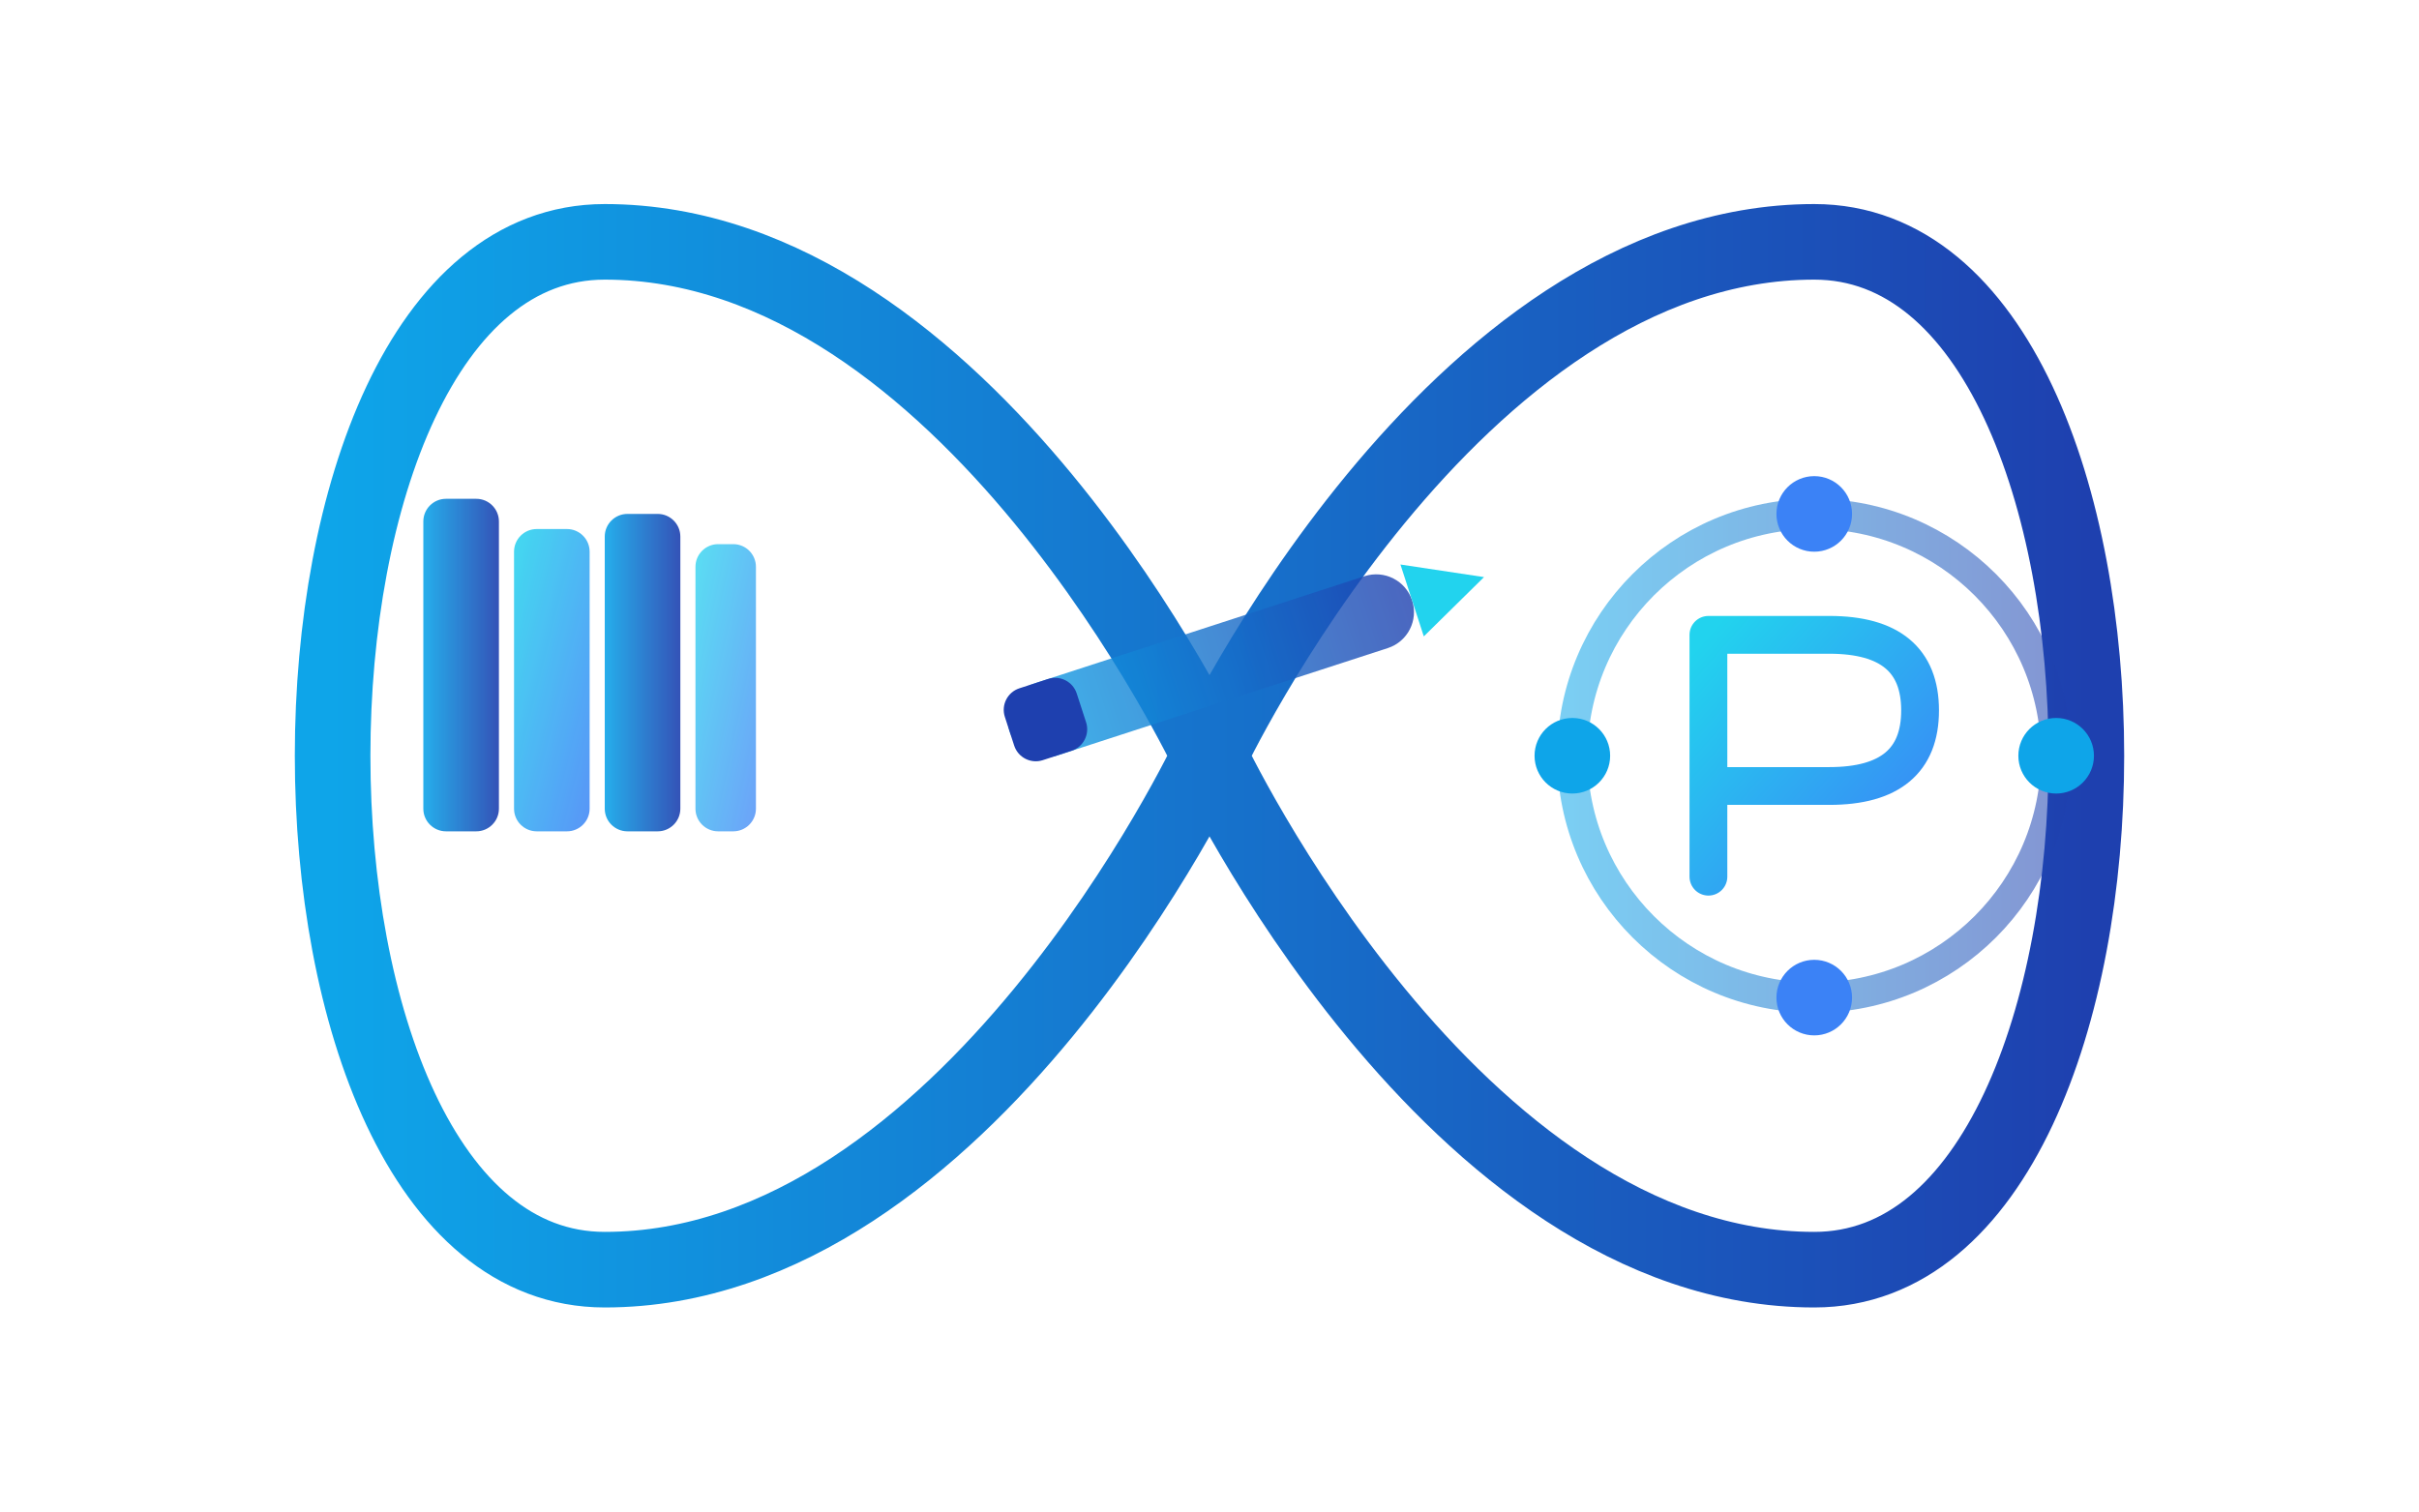
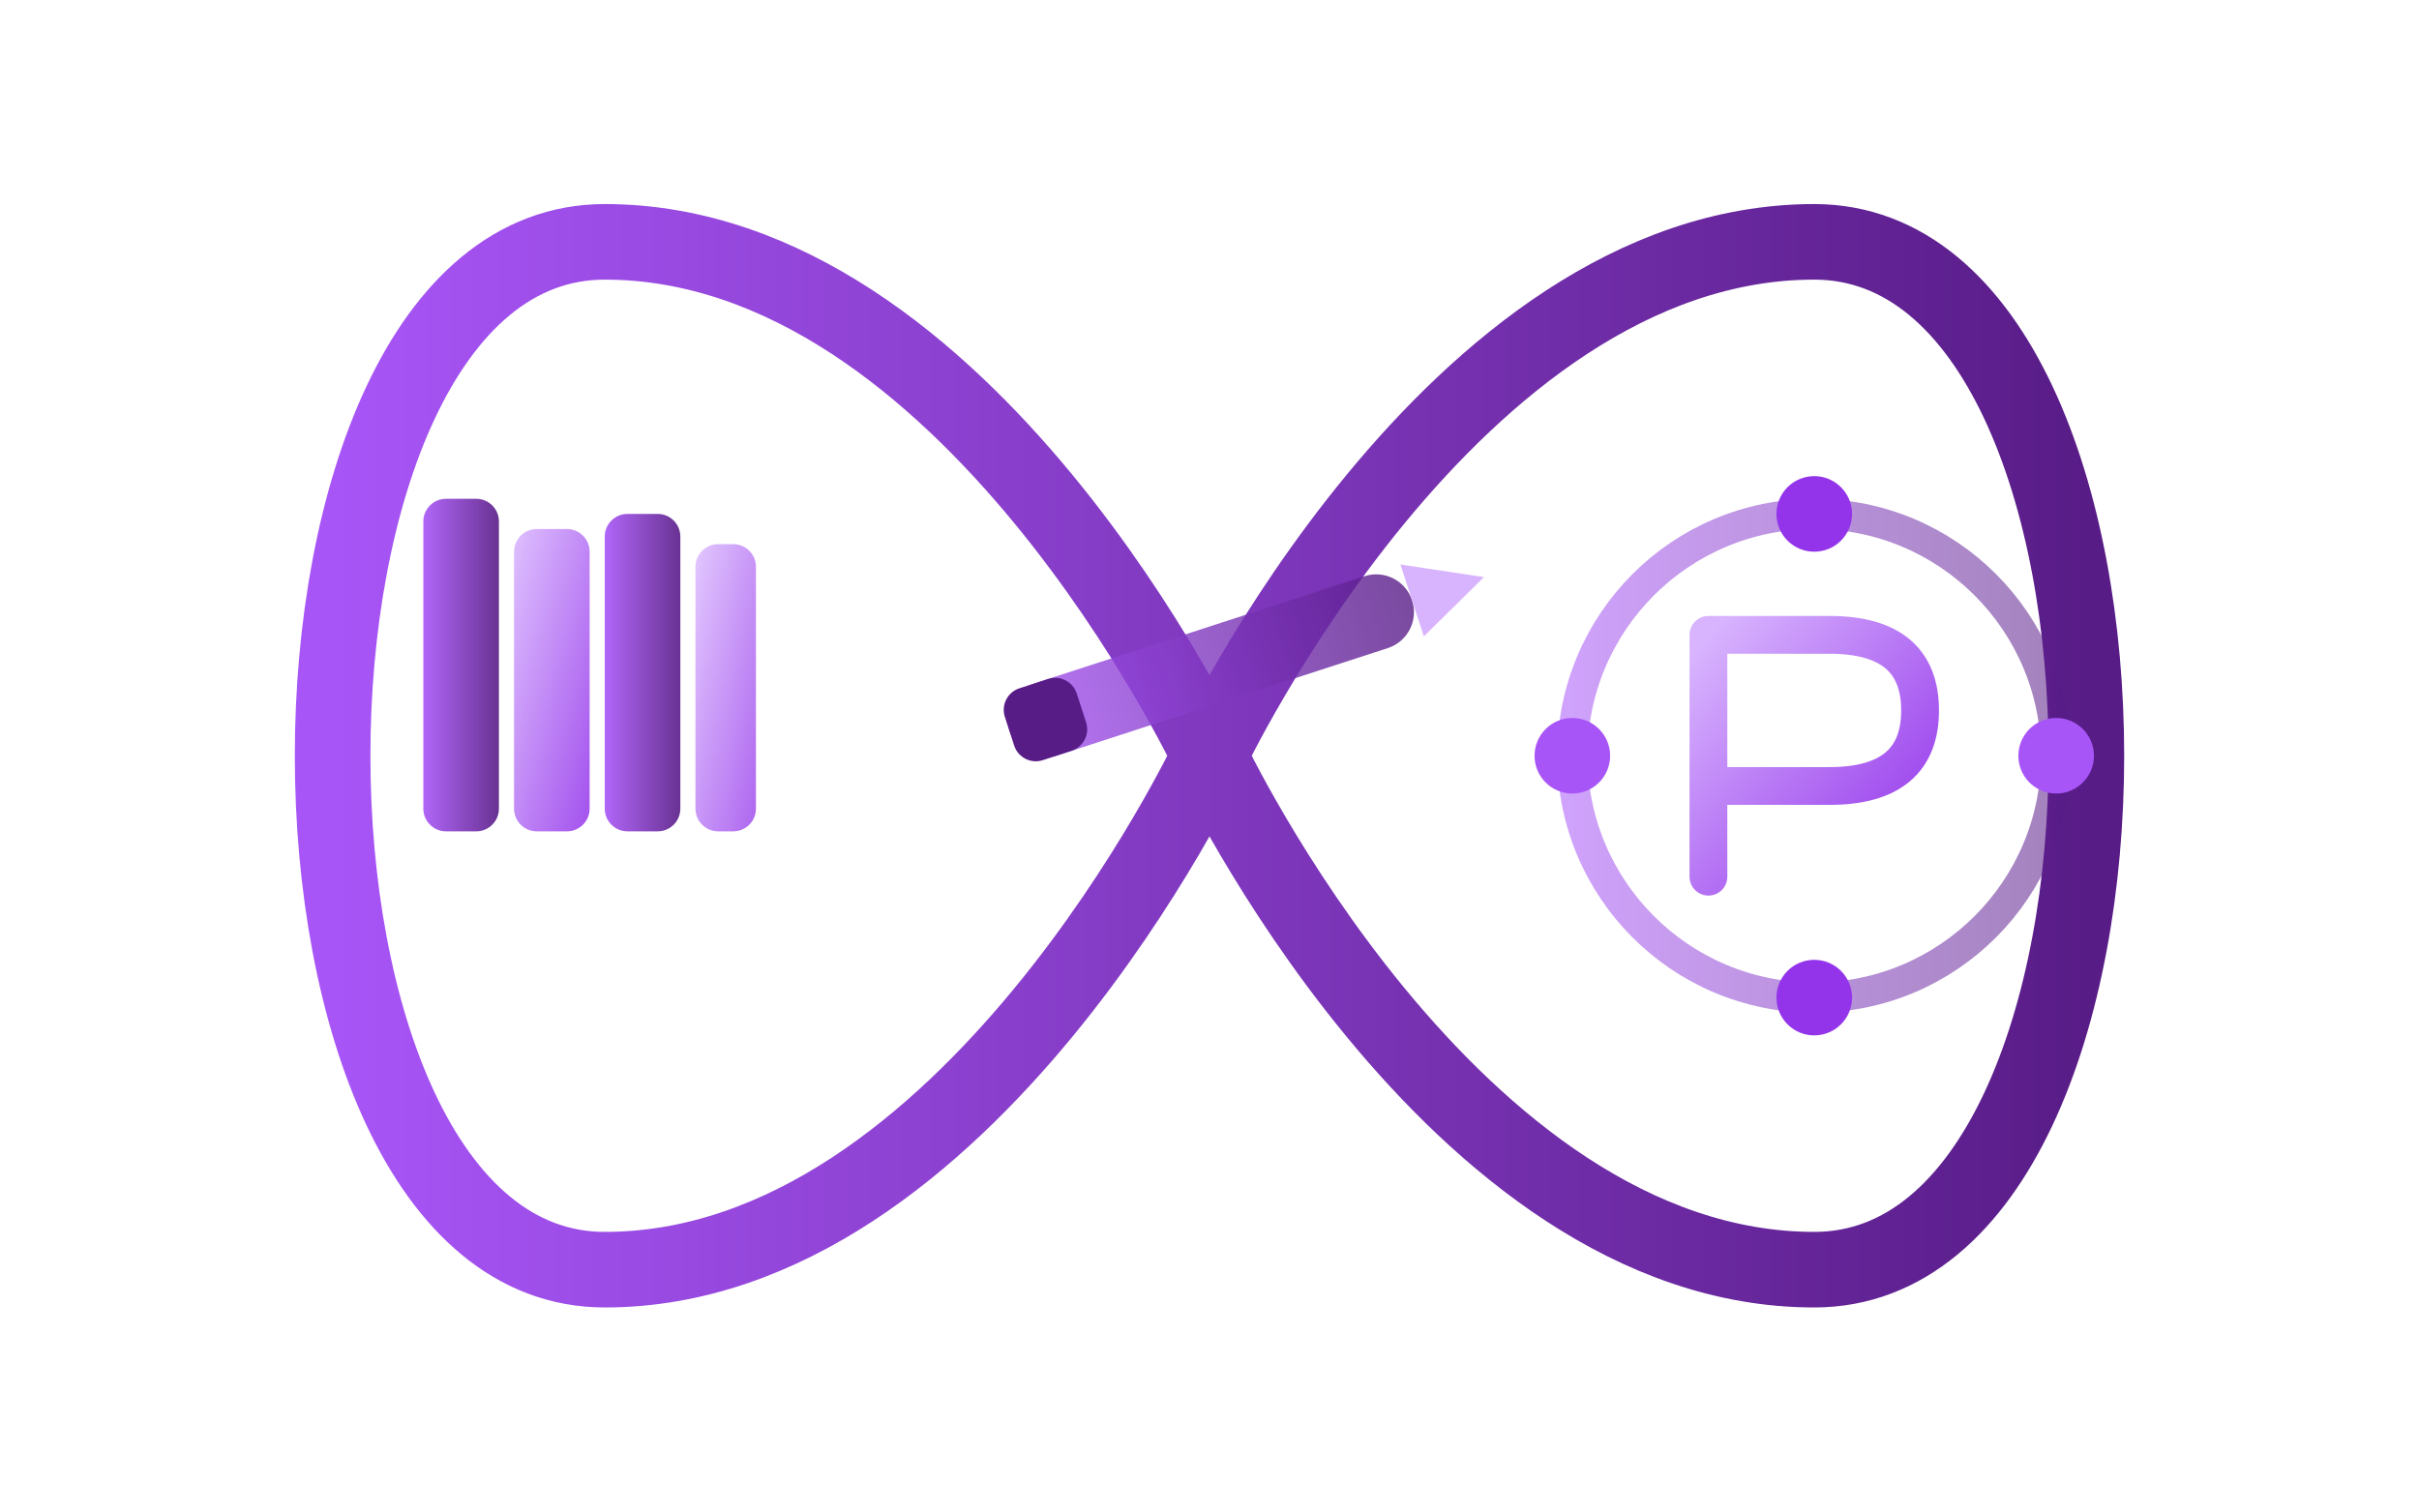
<svg xmlns="http://www.w3.org/2000/svg" viewBox="0 0 160 100" fill="none" role="img" aria-label="EdProSys">
  <defs>
    <linearGradient id="g1" x1="0%" y1="0%" x2="100%" y2="0%">
-       <stop offset="0%" stop-color="#0EA5E9" />
-       <stop offset="100%" stop-color="#1E40AF" />
+       <stop offset="0%" stop-color="#A855F7" />
+       <stop offset="100%" stop-color="#581C87" />
    </linearGradient>
    <linearGradient id="g2" x1="0%" y1="0%" x2="100%" y2="100%">
-       <stop offset="0%" stop-color="#22D3EE" />
-       <stop offset="100%" stop-color="#3B82F6" />
+       <stop offset="0%" stop-color="#D8B4FE" />
+       <stop offset="100%" stop-color="#9333EA" />
    </linearGradient>
  </defs>
  <path d="M80 50 C80 50 64 16 40 16 C16 16 16 84 40 84 C64 84 80 50 80 50 C80 50 96 16 120 16 C144 16 144 84 120 84 C96 84 80 50 80 50Z" stroke="url(#g1)" stroke-width="5" fill="none" stroke-linecap="round" stroke-linejoin="round" />
  <rect x="28" y="33" width="5" height="22" rx="1.5" fill="url(#g1)" opacity="0.9" />
  <rect x="34" y="35" width="5" height="20" rx="1.5" fill="url(#g2)" opacity="0.85" />
  <rect x="40" y="34" width="5" height="21" rx="1.5" fill="url(#g1)" opacity="0.9" />
  <rect x="46" y="36" width="4" height="19" rx="1.5" fill="url(#g2)" opacity="0.75" />
  <circle cx="120" cy="50" r="16" stroke="url(#g1)" stroke-width="2" fill="none" opacity="0.55" />
-   <circle cx="104" cy="50" r="2.5" fill="#0EA5E9" />
-   <circle cx="136" cy="50" r="2.5" fill="#0EA5E9" />
-   <circle cx="120" cy="34" r="2.5" fill="#3B82F6" />
-   <circle cx="120" cy="66" r="2.5" fill="#3B82F6" />
+   <circle cx="104" cy="50" r="2.5" fill="#A855F7" />
+   <circle cx="136" cy="50" r="2.5" fill="#A855F7" />
+   <circle cx="120" cy="34" r="2.5" fill="#9333EA" />
+   <circle cx="120" cy="66" r="2.5" fill="#9333EA" />
  <path d="M113 42 L113 58 M113 42 L121 42 Q127 42 127 47 Q127 52 121 52 L113 52" stroke="url(#g2)" stroke-width="2.5" fill="none" stroke-linecap="round" stroke-linejoin="round" />
  <g transform="translate(66,46) rotate(-18)">
    <rect x="0" y="0" width="28" height="5" rx="2.5" fill="url(#g1)" opacity="0.8" />
-     <polygon points="28,0 28,5 33,2.5" fill="#22D3EE" />
-     <rect x="0" y="0" width="5" height="5" rx="1.5" fill="#1E40AF" />
+     <polygon points="28,0 28,5 33,2.5" fill="#D8B4FE" />
+     <rect x="0" y="0" width="5" height="5" rx="1.5" fill="#581C87" />
  </g>
</svg>
